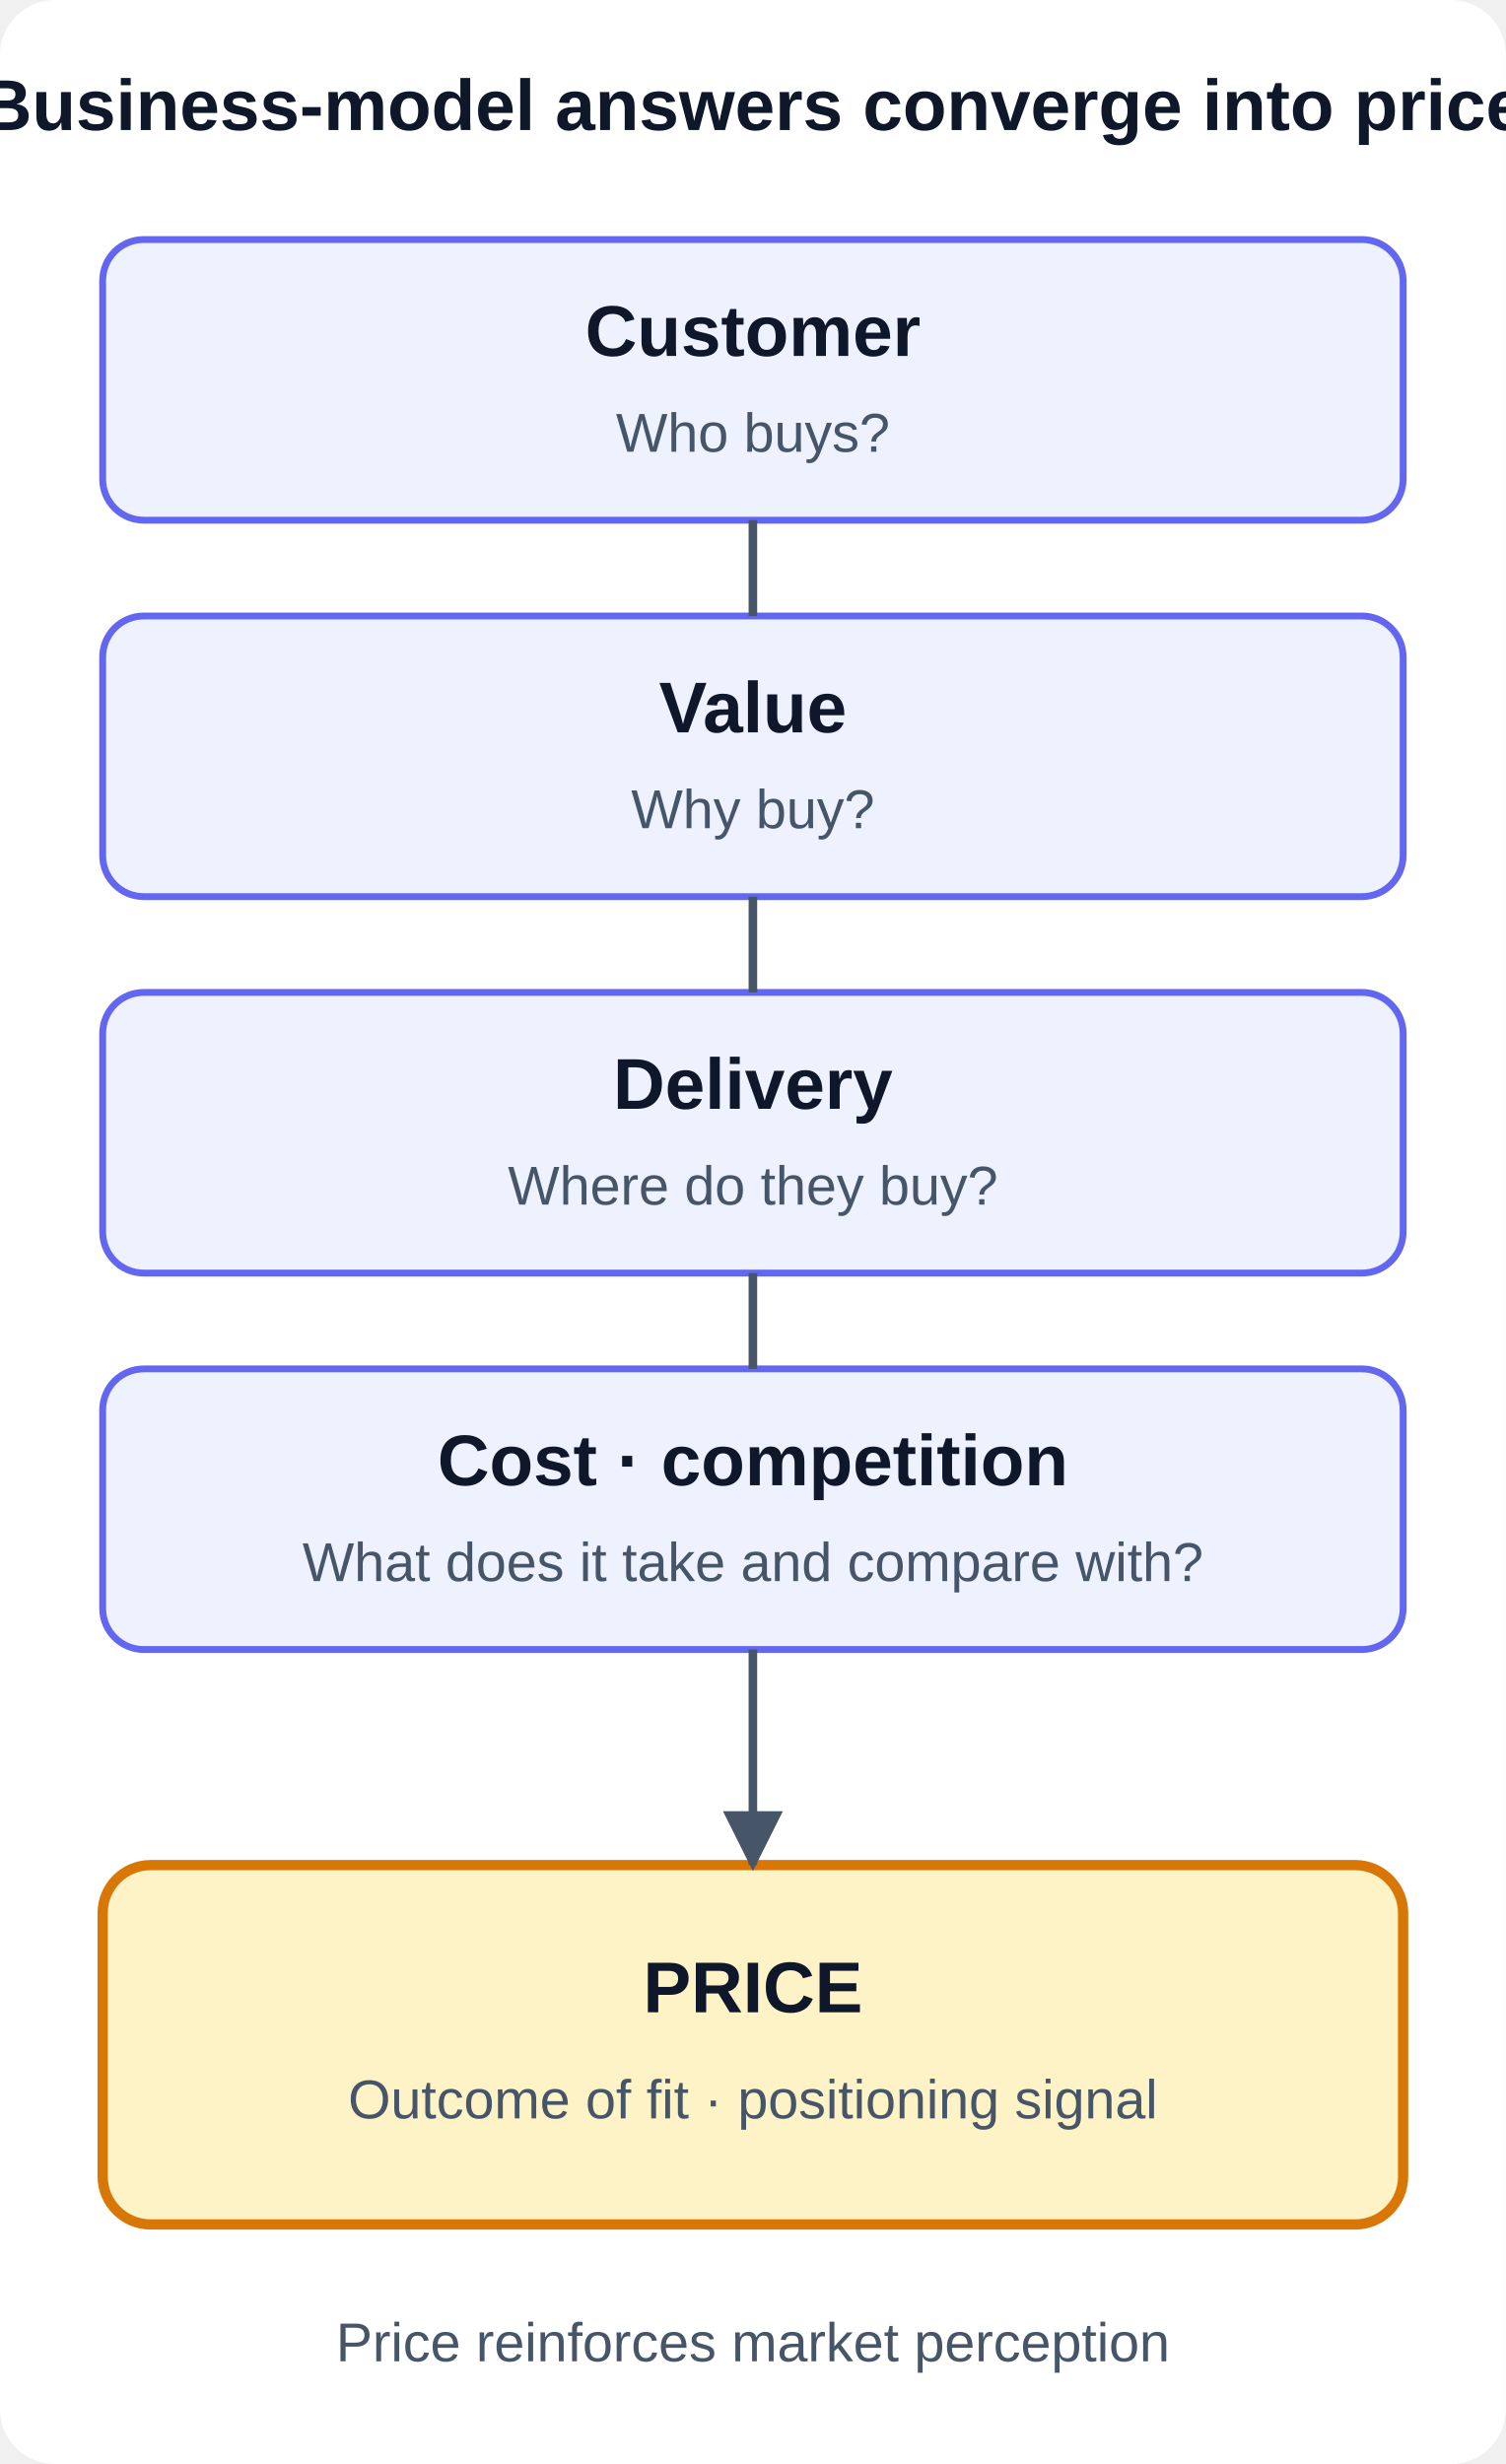
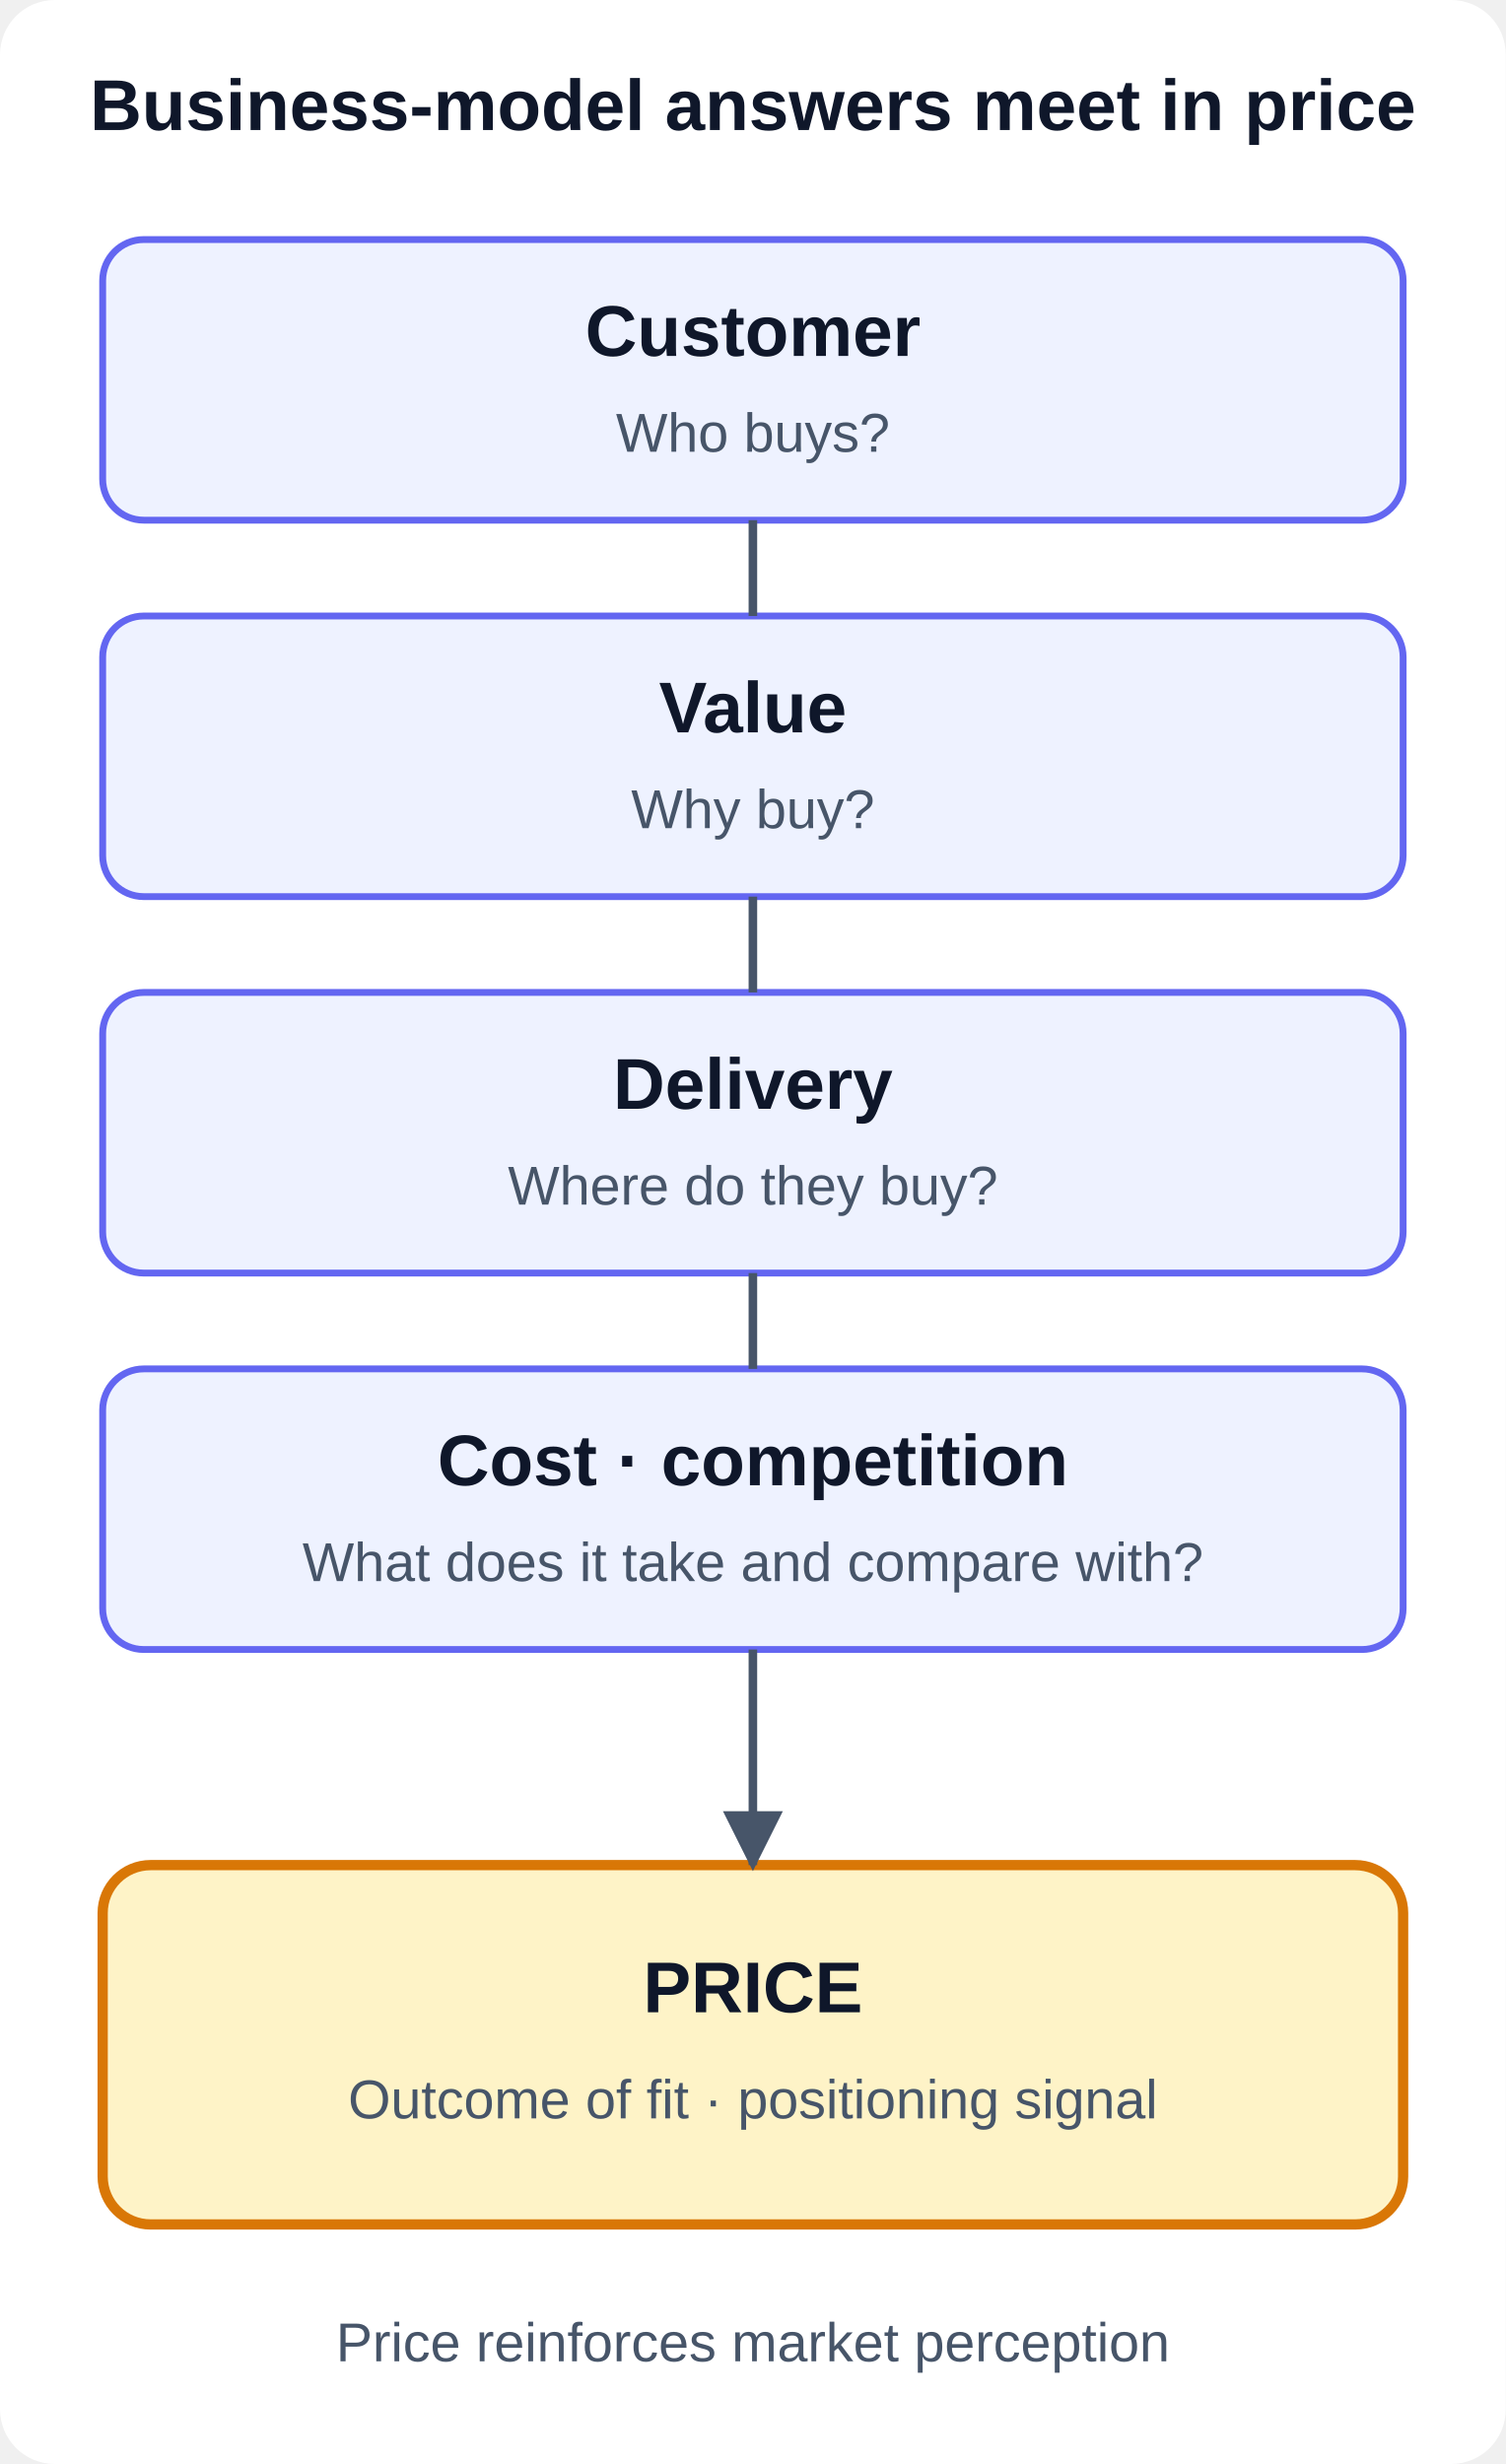
<svg xmlns="http://www.w3.org/2000/svg" viewBox="0 0 440 720" role="img" aria-labelledby="t d">
  <defs>
    <marker id="a" viewBox="0 0 10 10" refX="9" refY="5" markerWidth="7" markerHeight="7" orient="auto">
      <path d="M0 0l10 5-10 5z" fill="#475569" />
    </marker>
  </defs>
  <style>text{font-family:Arial,sans-serif;fill:#0f172a}.h{font-size:21px;font-weight:700}.s{font-size:16px;fill:#475569}.b{fill:#eef2ff;stroke:#6366f1;stroke-width:2}.p{fill:#fef3c7;stroke:#d97706;stroke-width:3}.l{stroke:#475569;stroke-width:2.5;fill:none;marker-end:url(#a)}</style>
  <rect width="440" height="720" rx="16" fill="#fff" />
-   <text class="h" x="220" y="38" text-anchor="middle">Business-model answers converge into price</text>
+   <text class="h" x="220" y="38" text-anchor="middle">Business-model answers meet in price</text>
  <g text-anchor="middle">
    <rect class="b" x="30" y="70" width="380" height="82" rx="12" />
    <text class="h" x="220" y="104">Customer</text>
    <text class="s" x="220" y="132">Who buys?</text>
    <rect class="b" x="30" y="180" width="380" height="82" rx="12" />
    <text class="h" x="220" y="214">Value</text>
    <text class="s" x="220" y="242">Why buy?</text>
    <rect class="b" x="30" y="290" width="380" height="82" rx="12" />
    <text class="h" x="220" y="324">Delivery</text>
    <text class="s" x="220" y="352">Where do they buy?</text>
    <rect class="b" x="30" y="400" width="380" height="82" rx="12" />
    <text class="h" x="220" y="434">Cost · competition</text>
    <text class="s" x="220" y="462">What does it take and compare with?</text>
    <rect class="p" x="30" y="545" width="380" height="105" rx="14" />
    <text class="h" x="220" y="588">PRICE</text>
    <text class="s" x="220" y="619">Outcome of fit · positioning signal</text>
  </g>
  <path class="l" d="M220 152v28M220 262v28M220 372v28M220 482v63" />
  <text class="s" x="220" y="690" text-anchor="middle">Price reinforces market perception</text>
</svg>
